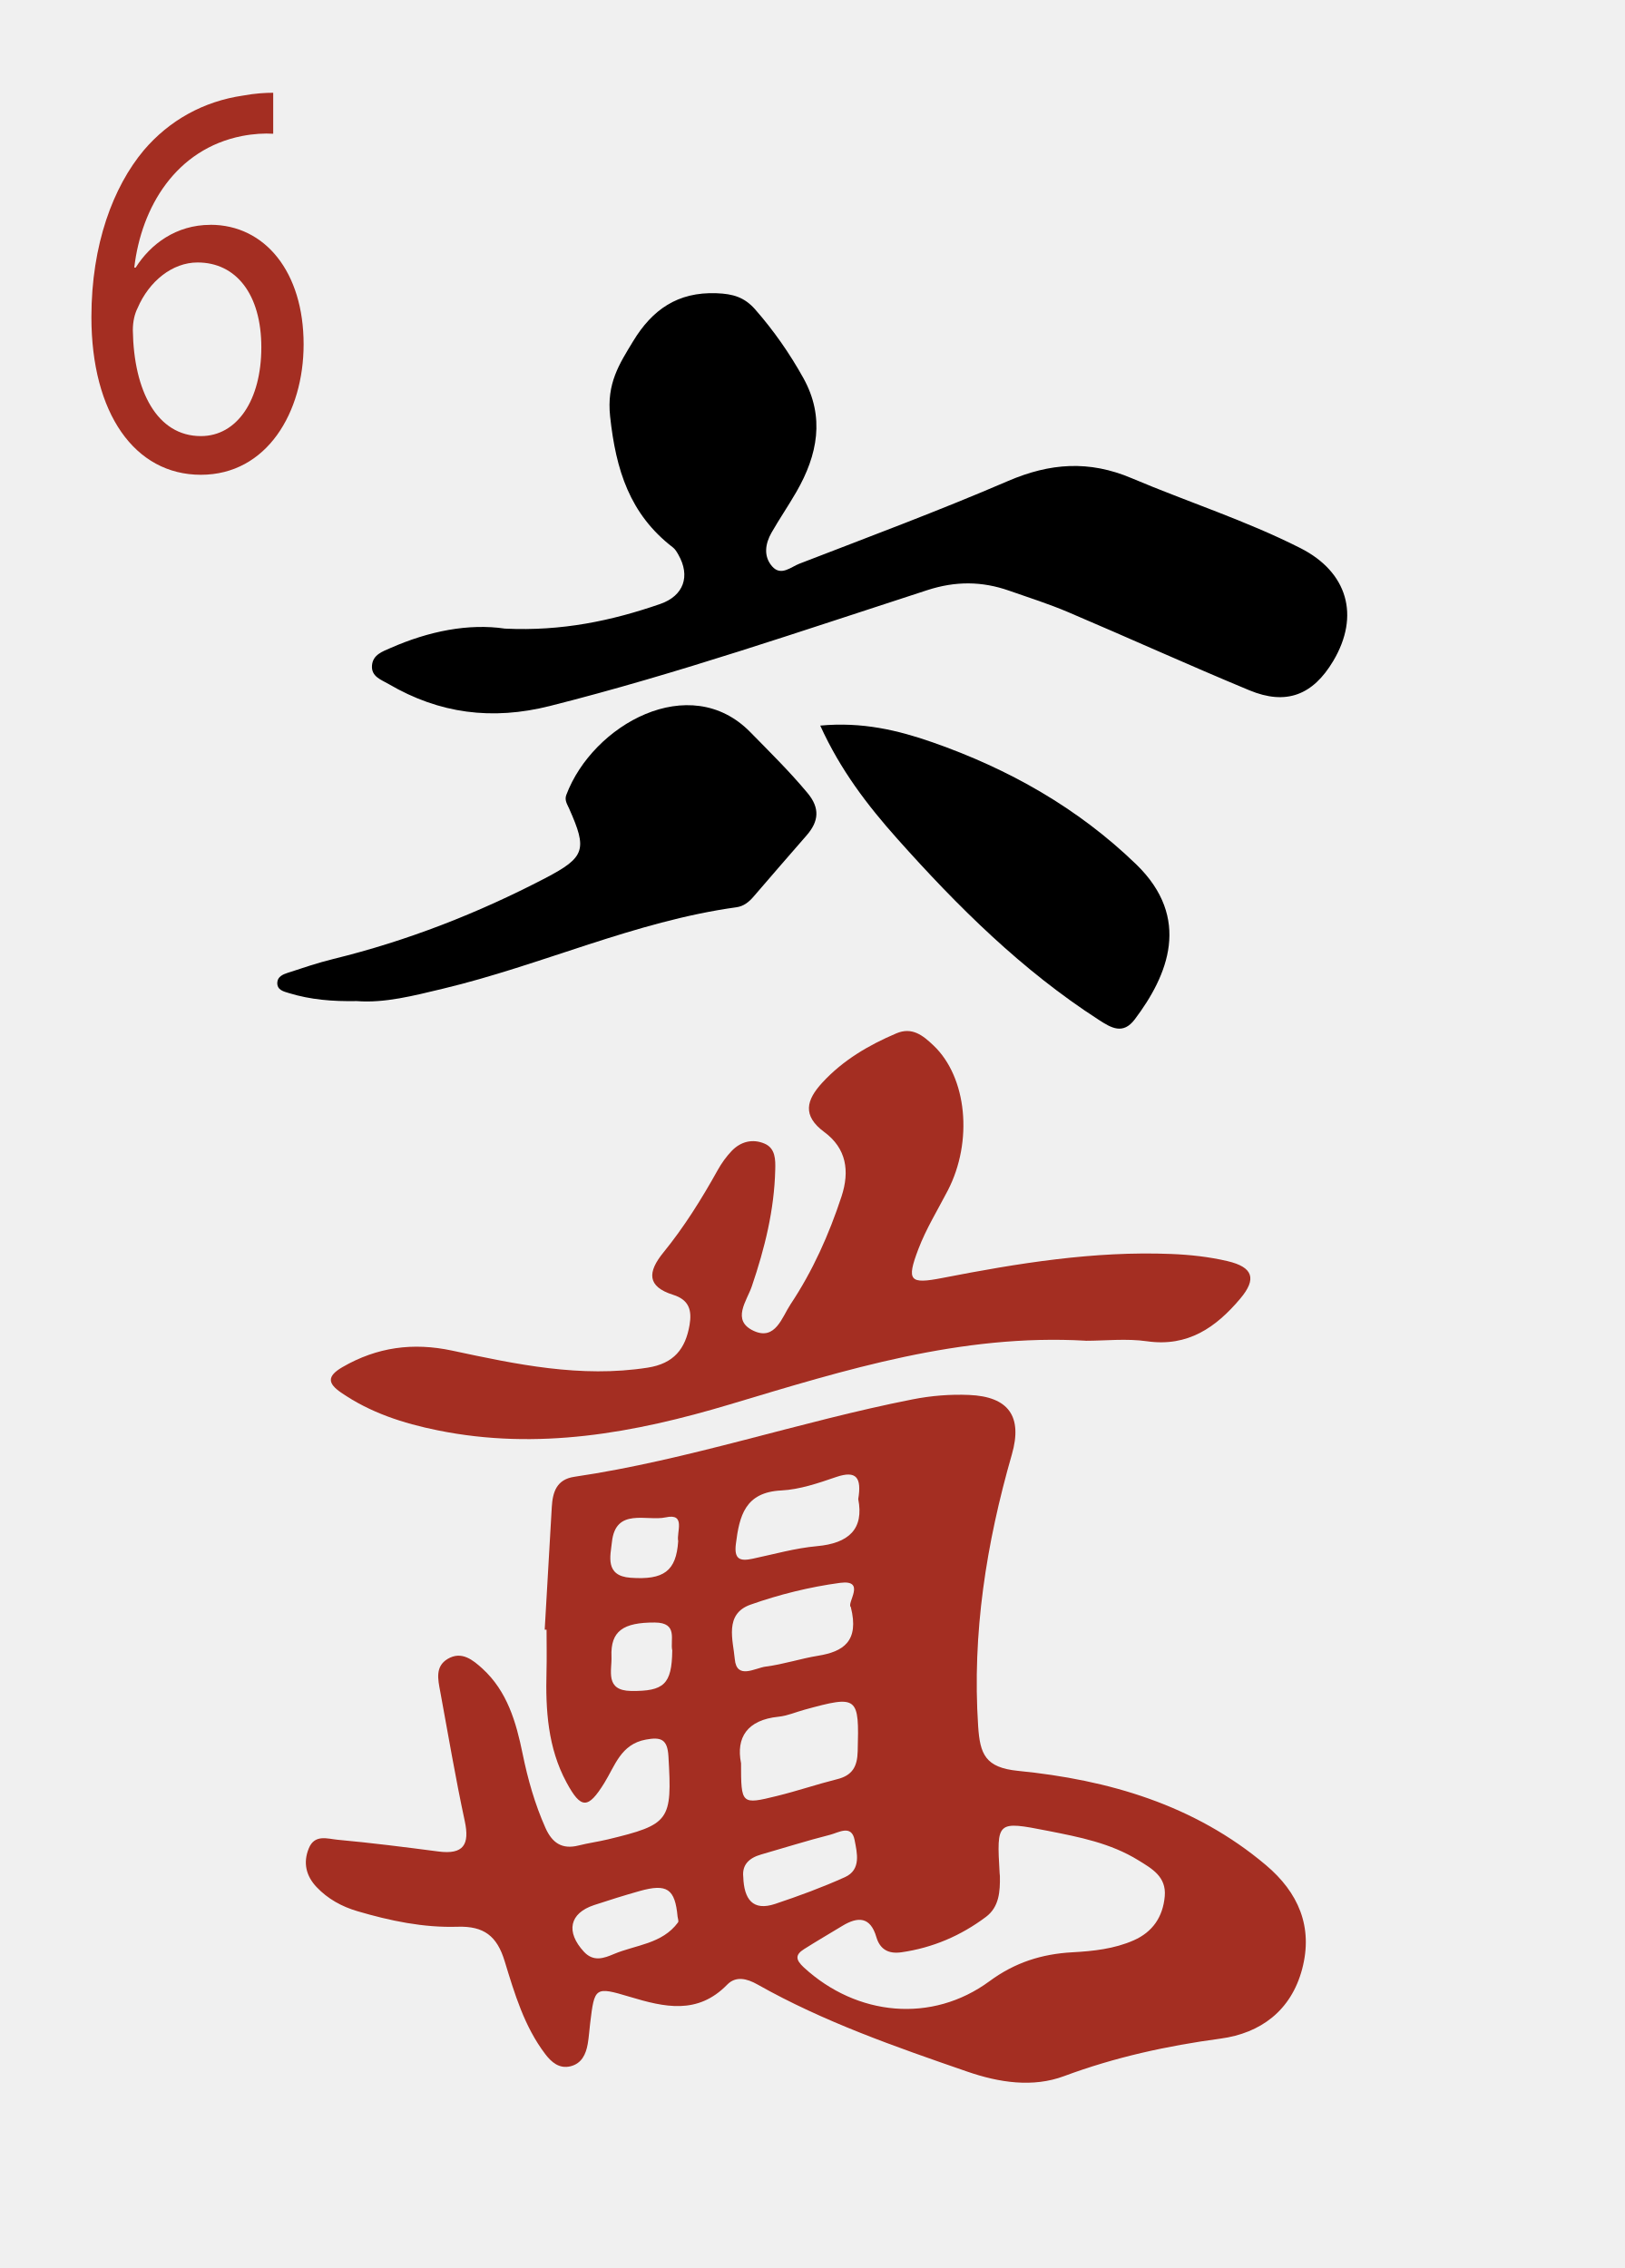
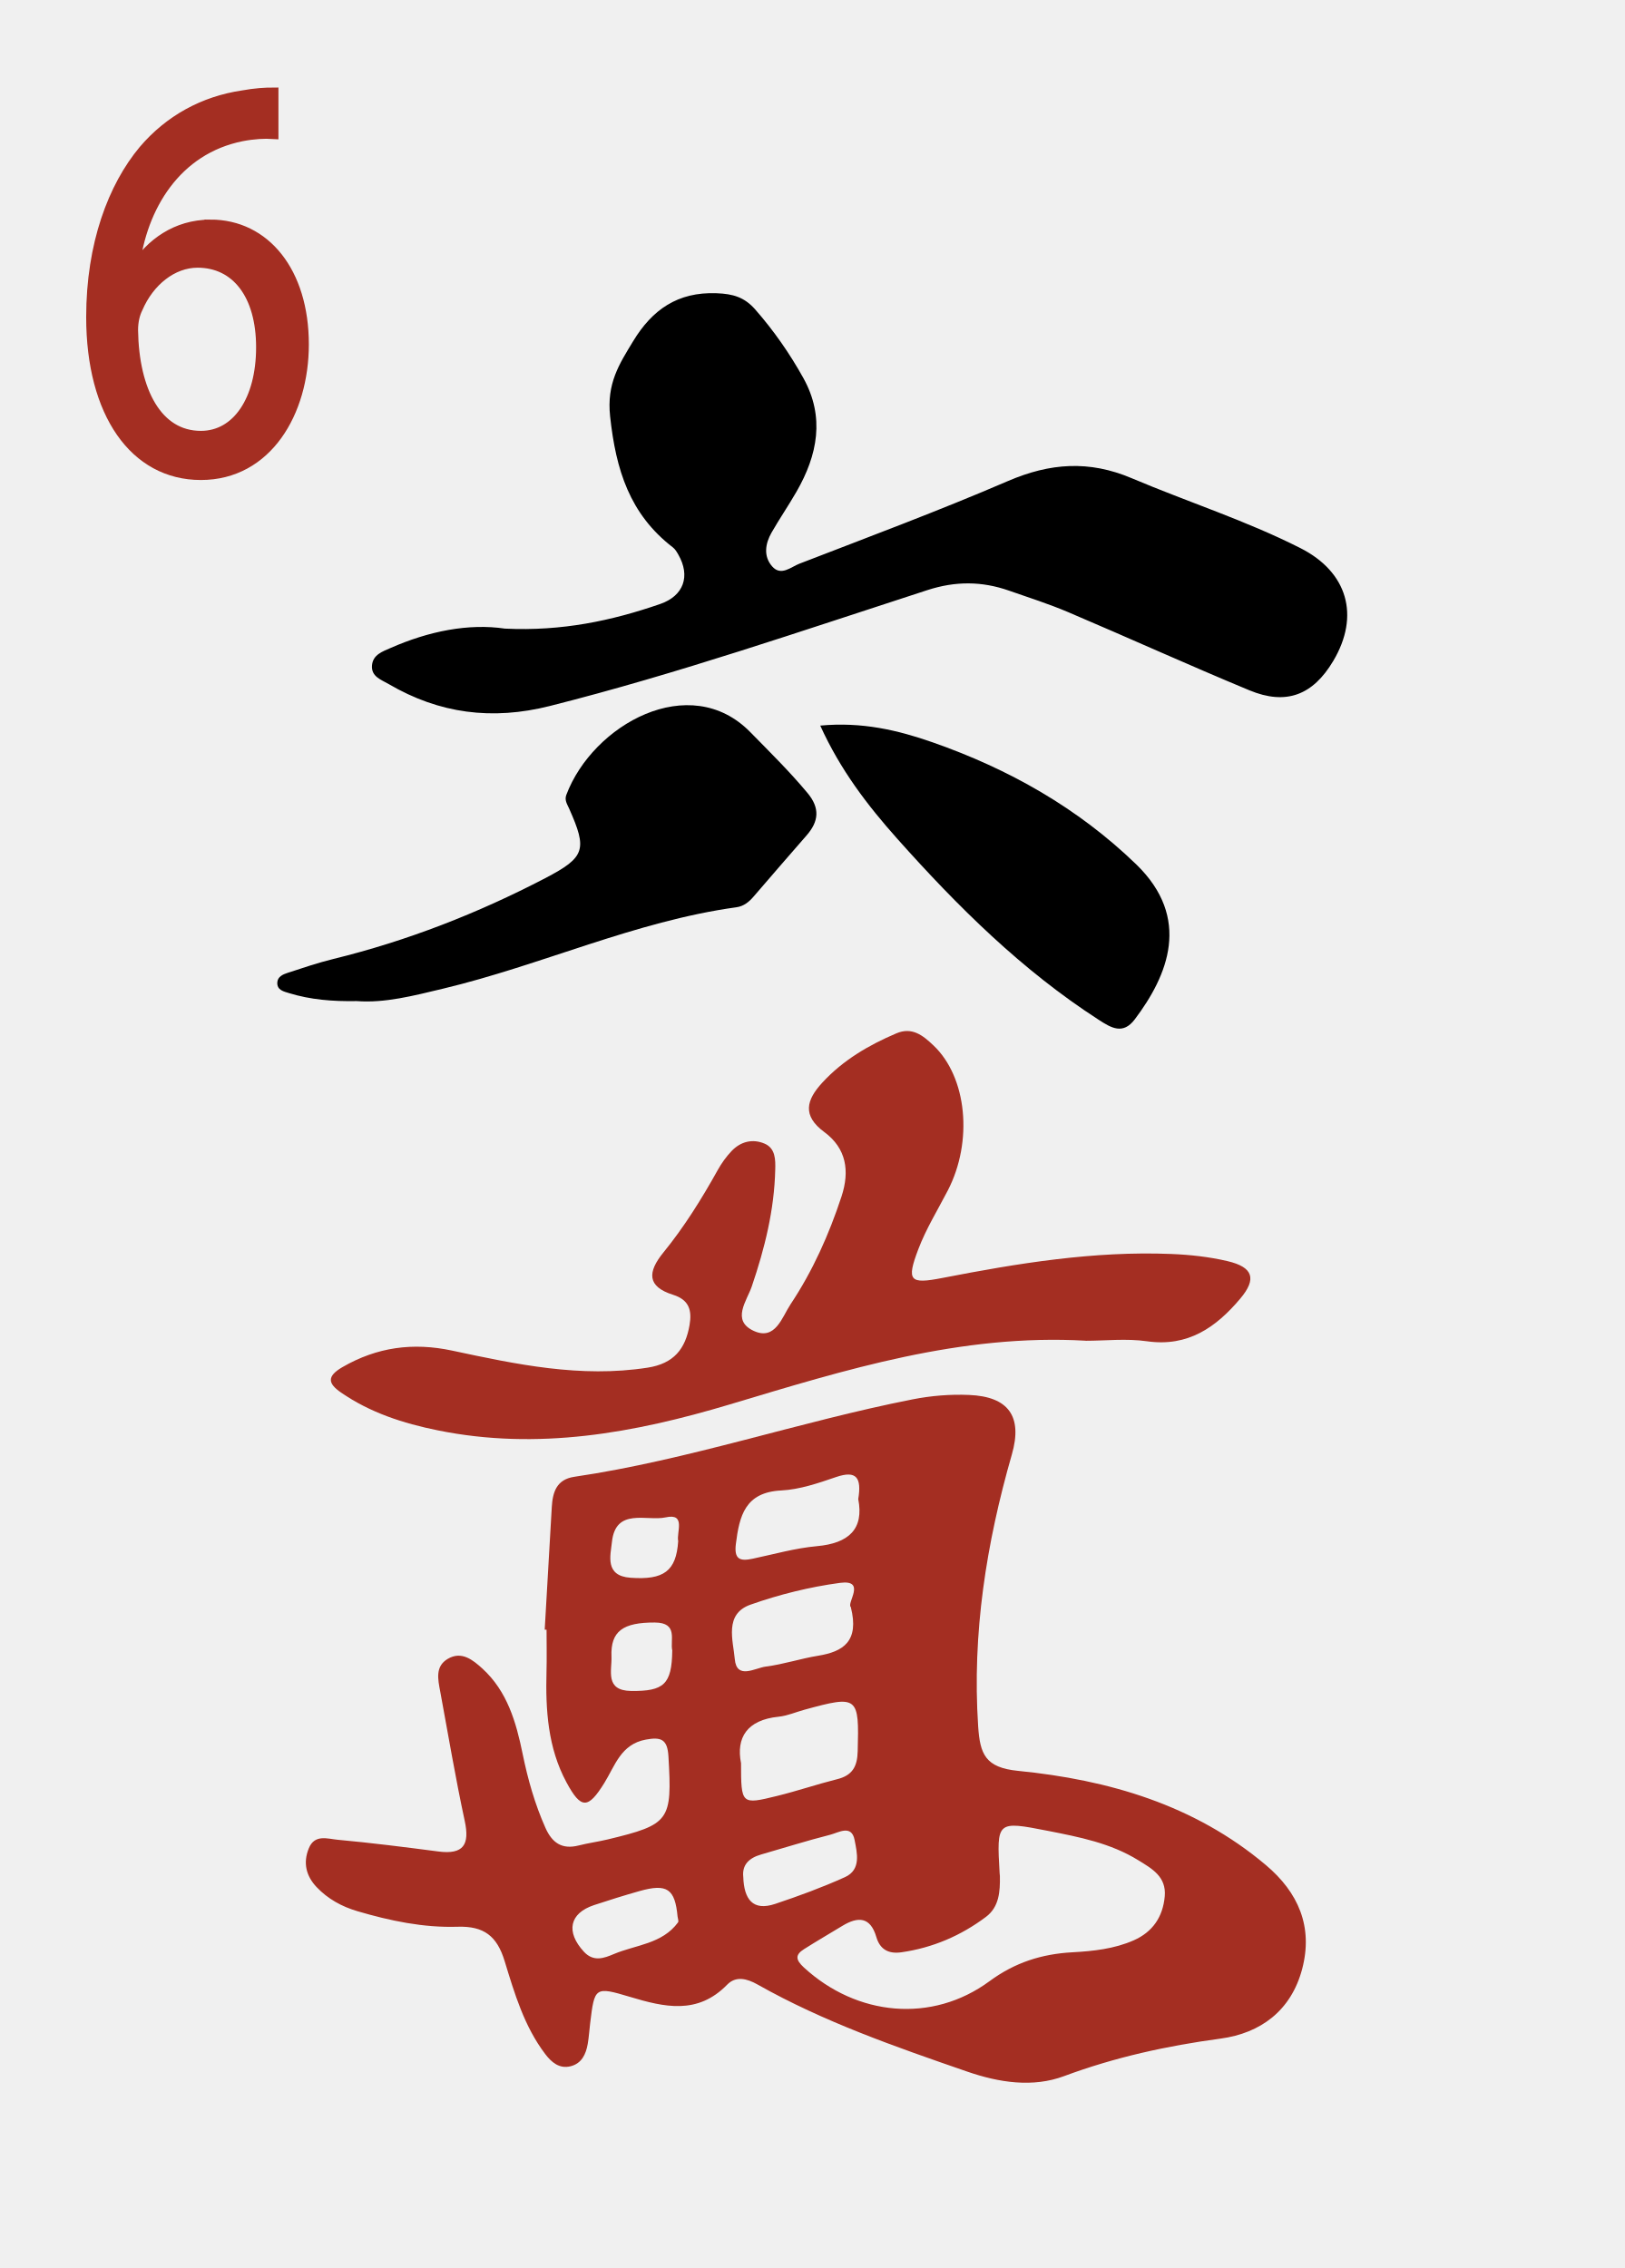
<svg xmlns="http://www.w3.org/2000/svg" id="Layer_1" data-name="Layer 1" viewBox="0 0 310.841 433.986" version="1.1" width="310.841" height="433.986">
  <defs id="defs1">
    <style id="style1">
      .cls-1 {
        fill: #fff;
      }

      .cls-2 {
        fill: #831618;
      }
    </style>
  </defs>
  <g id="g3" transform="translate(-102.01,-24.92989)">
    <g id="g2" style="fill:none">
      <path d="m 412.83,293.71 c 0,-77.84 0.02,-155.7 0,-233.54 0,-10.31 -3.95,-18.92 -11.49,-25.92 -7.18,-6.67 -15.82,-9.34 -25.47,-9.32 -20.07,0.03 -40.14,0.03 -60.21,0.03 -59.06,0 -118.11,-0.02 -177.16,-0.03 -11.34,0 -20.72,4.34 -28.15,12.89 -6.27,7.22 -8.35,15.73 -8.34,25.12 0.08,59.52 0.04,119.04 0.04,178.55 0,49.66 -0.01,99.31 0,148.97 0,11.71 -0.06,23.43 0.17,35.14 0.17,8.21 3.52,15.25 9.04,21.3 8.08,8.86 18.27,11.9 30.02,11.88 72.97,-0.12 145.95,-0.03 218.92,-0.1 7.99,-0.01 16.05,0.84 23.98,-0.63 17.04,-3.17 28.65,-17.63 28.66,-35.57 0.03,-42.93 -0.01,-85.85 -0.01,-128.78 z m -2.43,-51.84 h -0.05 c 0,59.4 0,118.79 0,178.2 0,5.01 -0.29,9.96 -2.06,14.73 -4.8,12.96 -17.23,21.4 -31.66,21.4 -77.27,0 -154.53,-0.02 -231.79,-0.03 -2.55,0 -5.11,0.06 -7.66,-0.03 -18.18,-0.65 -31.86,-14.28 -32.59,-32.44 -0.03,-0.93 -0.02,-1.85 -0.02,-2.78 0,-119.38 0.02,-238.75 -0.03,-358.13 0,-9.73 2.62,-18.27 9.62,-25.26 6.96,-6.93 15.36,-10.01 25.14,-10 56.96,0.06 113.93,0.03 170.89,0.03 22.28,0 44.55,-0.09 66.82,0.03 16.55,0.09 29.64,10.91 32.75,26.74 0.84,4.24 0.62,8.55 0.63,12.84 0,58.24 0,116.48 0,174.72 z" id="path1" style="fill:none" />
      <path class="cls-1" d="m 410.4,241.87 h -0.05 c 0,59.4 0,118.79 0,178.2 0,5.01 -0.29,9.96 -2.06,14.73 -4.8,12.96 -17.23,21.4 -31.66,21.4 -77.27,0 -154.53,-0.02 -231.79,-0.03 -2.55,0 -5.11,0.06 -7.66,-0.03 -18.18,-0.65 -31.86,-14.28 -32.59,-32.44 -0.03,-0.93 -0.02,-1.85 -0.02,-2.78 0,-119.38 0.02,-238.75 -0.03,-358.13 0,-9.73 2.62,-18.27 9.62,-25.26 6.96,-6.93 15.36,-10.01 25.14,-10 56.96,0.06 113.93,0.03 170.89,0.03 22.28,0 44.55,-0.09 66.82,0.03 16.55,0.09 29.64,10.91 32.75,26.74 0.84,4.24 0.62,8.55 0.63,12.84 0,58.24 0,116.48 0,174.72 z" id="path2" style="fill:none" />
    </g>
-     <path class="cls-2" d="m 142.264,67.955 c -6.557,0 -11.471,3.701 -14.292,8.175 h -0.274 c 1.368,-11.662 8.009,-22.657 20.575,-25.168 2.273,-0.44 4.367,-0.547 6.009,-0.44 v -7.842 c -1.452,0 -3.463,0.107 -5.831,0.547 -7.461,1.095 -14.018,4.688 -18.932,10.46 -5.831,6.973 -10.02,17.98 -10.02,31.915 0,18.409 8.282,30.178 20.944,30.178 12.661,0 19.658,-11.983 19.658,-24.954 0,-13.839 -7.378,-22.883 -17.838,-22.883 z m -1.821,40.423 c -8.377,0 -12.84,-8.603 -13.018,-20.265 0,-1.737 0.369,-3.165 0.916,-4.248 2.19,-5.117 6.64,-8.711 11.471,-8.711 7.378,0 12.197,6.105 12.197,16.231 0,10.127 -4.641,16.993 -11.567,16.993 z" id="path3" style="stroke-width:1.19;fill:#a42e22;fill-opacity:1" />
+     <path class="cls-2" d="m 142.264,67.955 c -6.557,0 -11.471,3.701 -14.292,8.175 h -0.274 c 1.368,-11.662 8.009,-22.657 20.575,-25.168 2.273,-0.44 4.367,-0.547 6.009,-0.44 v -7.842 c -1.452,0 -3.463,0.107 -5.831,0.547 -7.461,1.095 -14.018,4.688 -18.932,10.46 -5.831,6.973 -10.02,17.98 -10.02,31.915 0,18.409 8.282,30.178 20.944,30.178 12.661,0 19.658,-11.983 19.658,-24.954 0,-13.839 -7.378,-22.883 -17.838,-22.883 z m -1.821,40.423 c -8.377,0 -12.84,-8.603 -13.018,-20.265 0,-1.737 0.369,-3.165 0.916,-4.248 2.19,-5.117 6.64,-8.711 11.471,-8.711 7.378,0 12.197,6.105 12.197,16.231 0,10.127 -4.641,16.993 -11.567,16.993 z" id="path3" style="stroke-width:2;fill:#a42e22;fill-opacity:1;stroke-dasharray:none;stroke:#a42e22;stroke-opacity:1" />
  </g>
  <g id="g8" transform="matrix(1.041989,0,0,1.041989,-112.8185,-35.52134)">
    <path class="cls-2" d="m 208.29,333.35 c 0.43,-7.5 0.87,-15 1.3,-22.5 0.16,-2.77 0.89,-5.08 4.14,-5.56 21.08,-3.11 41.26,-10.12 62.11,-14.22 3.39,-0.67 6.93,-0.96 10.38,-0.81 7.25,0.3 9.85,3.95 7.85,10.92 -4.69,16.33 -7.32,32.86 -6.19,49.94 0.34,5.09 1.3,7.57 7.31,8.17 16.61,1.65 32.41,6.23 45.54,17.32 5.92,5 8.7,11.29 6.64,19.08 -2.03,7.65 -7.64,11.78 -14.97,12.77 -9.86,1.33 -19.38,3.41 -28.74,6.89 -5.74,2.14 -11.93,1.2 -17.82,-0.84 -13.16,-4.55 -26.3,-9.11 -38.48,-15.99 -2,-1.13 -4,-1.57 -5.56,0.03 -5.44,5.58 -11.52,4.15 -17.88,2.24 -6.43,-1.93 -6.48,-1.77 -7.28,4.83 -0.16,1.27 -0.23,2.56 -0.45,3.82 -0.33,1.89 -1.11,3.59 -3.15,4.1 -2.08,0.52 -3.53,-0.76 -4.66,-2.25 -3.85,-5.07 -5.63,-11.12 -7.44,-17.04 -1.41,-4.64 -3.81,-6.48 -8.65,-6.33 -6.25,0.2 -12.4,-1.09 -18.4,-2.86 -2.86,-0.84 -5.44,-2.26 -7.49,-4.43 -1.91,-2.02 -2.52,-4.43 -1.43,-7.1 1.07,-2.65 3.44,-1.76 5.25,-1.59 6.2,0.57 12.37,1.35 18.55,2.16 4.62,0.6 5.78,-1.26 4.83,-5.64 -1.7,-7.88 -3.03,-15.84 -4.5,-23.77 -0.41,-2.19 -0.96,-4.57 1.38,-5.96 2.56,-1.52 4.64,0.21 6.37,1.78 4.57,4.17 6.2,9.85 7.38,15.63 0.96,4.7 2.25,9.25 4.2,13.63 1.22,2.73 3.02,4 6.07,3.23 1.77,-0.45 3.6,-0.69 5.38,-1.12 11.42,-2.75 11.82,-3.45 11.13,-15.25 -0.18,-3.16 -1.37,-3.59 -4.14,-3.08 -4.6,0.84 -5.66,4.79 -7.64,7.98 -2.97,4.78 -4.26,4.86 -6.95,-0.14 -3.41,-6.32 -3.85,-13.28 -3.66,-20.32 0.07,-2.56 0.01,-5.13 0.01,-7.7 h -0.3 z m 83.58,45.27 c 0.05,2.81 -0.12,5.66 -2.56,7.49 -4.6,3.45 -9.78,5.68 -15.52,6.5 -2.32,0.33 -3.93,-0.48 -4.61,-2.81 -1.09,-3.73 -3.36,-3.79 -6.24,-2.04 -2.34,1.42 -4.71,2.8 -7.03,4.27 -1.65,1.04 -1.56,1.95 -0.05,3.35 9.75,8.98 23.55,10.31 34.1,2.54 4.68,-3.45 9.61,-5 15.21,-5.31 3.84,-0.21 7.69,-0.62 11.26,-2.19 3.48,-1.53 5.37,-4.3 5.71,-8.08 0.32,-3.61 -2.33,-5.08 -4.85,-6.63 -5.09,-3.15 -10.86,-4.27 -16.6,-5.4 -9.41,-1.85 -9.42,-1.81 -8.87,7.76 0.01,0.18 0.02,0.37 0.05,0.55 z m -47.53,-20.78 c 0.01,7.62 0.03,7.68 6.61,6.06 3.71,-0.91 7.34,-2.15 11.05,-3.08 2.77,-0.69 3.69,-2.3 3.76,-5.11 0.28,-10.12 0.08,-10.35 -9.79,-7.64 -1.58,0.43 -3.13,1.12 -4.74,1.28 -5.82,0.59 -7.8,3.87 -6.9,8.48 z m 20.17,-28.62 c -0.88,-0.66 2.94,-5.11 -2.01,-4.45 -5.56,0.75 -11.13,2.13 -16.42,4 -4.87,1.72 -3.19,6.57 -2.89,9.99 0.34,3.86 3.72,1.63 5.7,1.38 3.24,-0.41 6.39,-1.47 9.61,-1.99 4.6,-0.75 7.59,-2.63 6,-8.92 z m 1.35,-19.83 c 0.65,-3.94 -0.32,-5.33 -4.05,-4.06 -3.27,1.12 -6.69,2.3 -10.09,2.47 -6.63,0.33 -7.68,4.64 -8.33,9.83 -0.35,2.82 0.76,3.2 3.06,2.71 3.93,-0.83 7.84,-1.95 11.82,-2.31 5.86,-0.53 8.67,-3.14 7.59,-8.66 z m -21.11,69.39 c 0.14,4.06 1.72,6.33 5.87,4.94 4.33,-1.45 8.64,-3.03 12.8,-4.91 3.03,-1.37 2.22,-4.48 1.77,-6.83 -0.56,-2.9 -2.95,-1.34 -4.49,-0.95 -4.26,1.08 -8.45,2.41 -12.67,3.62 -2.2,0.63 -3.53,1.88 -3.28,4.13 z m -12.06,7.29 c -0.47,-5.12 -1.93,-6.13 -7,-4.7 -2.8,0.79 -5.57,1.66 -8.33,2.57 -4.54,1.5 -5.23,4.92 -1.88,8.56 1.79,1.94 3.73,1.18 5.51,0.43 4.04,-1.7 8.87,-1.84 11.78,-5.81 0.16,-0.22 -0.04,-0.7 -0.08,-1.06 z m 0.11,-68.96 c -0.35,-1.6 1.49,-5.2 -2.29,-4.37 -3.47,0.76 -9.21,-1.87 -9.88,4.55 -0.26,2.46 -1.35,6.2 3.41,6.54 6.11,0.44 8.4,-1.21 8.76,-6.72 z m -1.08,20.11 c -0.46,-1.88 1.17,-5.15 -3.22,-5.17 -5.79,-0.02 -8.14,1.56 -7.95,6.25 0.11,2.52 -1.27,6.26 3.61,6.32 6.02,0.07 7.47,-1.23 7.55,-7.4 z" id="path4" style="fill:#a42e22;fill-opacity:1" />
    <path d="m 201.01,149.53 c 10.48,0.5 19.59,-1.45 28.48,-4.52 4.33,-1.5 5.6,-5.12 3.33,-9.08 -0.27,-0.47 -0.57,-0.99 -0.99,-1.31 -7.93,-6.1 -10.47,-14.22 -11.53,-24.07 -0.65,-6.07 1.67,-9.58 4.24,-13.82 3.49,-5.75 8.15,-9.06 15.29,-8.79 3.02,0.11 5.13,0.71 7.13,3 3.41,3.89 6.33,8.09 8.82,12.57 3.99,7.17 2.62,14.14 -1.26,20.88 -1.46,2.54 -3.12,4.96 -4.58,7.51 -1.16,2.04 -1.51,4.33 0.1,6.19 1.63,1.88 3.47,0.11 5.01,-0.48 12.81,-4.95 25.69,-9.75 38.3,-15.18 7.72,-3.32 14.89,-3.85 22.75,-0.51 10.28,4.36 20.96,7.76 30.96,12.83 8.65,4.39 10.97,12.4 6.02,20.72 -3.73,6.27 -8.64,8.19 -15.39,5.39 -11.16,-4.63 -22.17,-9.63 -33.29,-14.36 -3.53,-1.5 -7.21,-2.67 -10.84,-3.94 -4.99,-1.75 -9.83,-1.78 -15.01,-0.1 -22.99,7.45 -45.84,15.36 -69.32,21.28 -10.59,2.67 -20.3,1.41 -29.59,-4.03 -1.36,-0.8 -3.25,-1.36 -3.06,-3.45 0.18,-1.95 1.92,-2.52 3.42,-3.18 7.02,-3.09 14.31,-4.54 20.99,-3.55 z" id="path5" />
    <path class="cls-2" d="m 307.65,280.3 c -22.92,-1.32 -44.13,5.33 -65.38,11.7 -17.56,5.26 -35.26,8.49 -53.62,4.76 -6.36,-1.29 -12.4,-3.24 -17.77,-6.95 -2.37,-1.64 -2.67,-2.95 0.27,-4.66 6.37,-3.69 12.96,-4.56 20.11,-3.04 11.83,2.53 23.64,5.05 35.92,3.14 4.83,-0.75 6.96,-3.45 7.71,-7.85 0.45,-2.65 -0.06,-4.6 -3.02,-5.53 -4.83,-1.52 -4.71,-4.18 -1.78,-7.78 3.82,-4.69 7.02,-9.83 9.97,-15.13 0.7,-1.26 1.57,-2.47 2.56,-3.51 1.67,-1.74 3.85,-2.28 6.05,-1.34 2,0.86 2,2.96 1.95,4.77 -0.17,7.4 -1.93,14.47 -4.31,21.46 -0.9,2.64 -3.81,6.24 0.37,8.16 3.98,1.83 5.2,-2.56 6.75,-4.89 4.07,-6.11 7.06,-12.81 9.36,-19.8 1.54,-4.69 0.88,-8.84 -3.15,-11.82 -4.12,-3.04 -3.3,-5.9 -0.39,-9.07 3.8,-4.13 8.5,-6.89 13.6,-9.06 2.91,-1.24 4.9,0.39 6.81,2.2 6.17,5.83 7.32,17.62 2.64,26.66 -1.85,3.57 -3.99,7.04 -5.41,10.78 -2.22,5.85 -1.59,6.45 4.45,5.27 13.87,-2.7 27.79,-4.97 41.98,-4.4 3.46,0.14 6.97,0.52 10.33,1.31 4.74,1.11 5.42,3.27 2.34,6.91 -4.44,5.26 -9.59,8.89 -17.12,7.81 -3.77,-0.54 -7.68,-0.09 -11.23,-0.09 z" id="path6" style="fill:#a42e22;fill-opacity:1" />
    <path d="m 173.78,217.93 c -4.49,0.08 -8.49,-0.26 -12.39,-1.45 -1,-0.31 -2.28,-0.55 -2.2,-1.98 0.06,-1.05 1.05,-1.48 1.88,-1.75 2.78,-0.91 5.56,-1.85 8.4,-2.55 13.59,-3.33 26.53,-8.39 38.91,-14.84 7.39,-3.85 7.73,-5.27 4.41,-12.75 -0.37,-0.84 -0.9,-1.57 -0.53,-2.55 4.87,-12.92 22.67,-22.83 33.76,-11.54 3.59,3.66 7.23,7.24 10.52,11.19 2.33,2.79 2.08,5.22 -0.16,7.79 -3.25,3.73 -6.49,7.46 -9.71,11.21 -0.86,1.01 -1.84,1.81 -3.18,1.99 -18.64,2.58 -35.76,10.63 -53.91,14.96 -5.35,1.28 -10.67,2.67 -15.81,2.27 z" id="path7" />
    <path d="m 258.87,167.34 c 7.71,-0.72 14.26,0.84 20.67,3.08 13.97,4.89 26.63,12.03 37.33,22.37 10.26,9.92 5.84,20.44 -0.23,28.49 -2.16,2.87 -4.31,1.59 -6.62,0.09 -14.12,-9.11 -25.9,-20.8 -37,-33.26 -5.47,-6.14 -10.43,-12.6 -14.14,-20.78 z" id="path8" />
  </g>
</svg>
